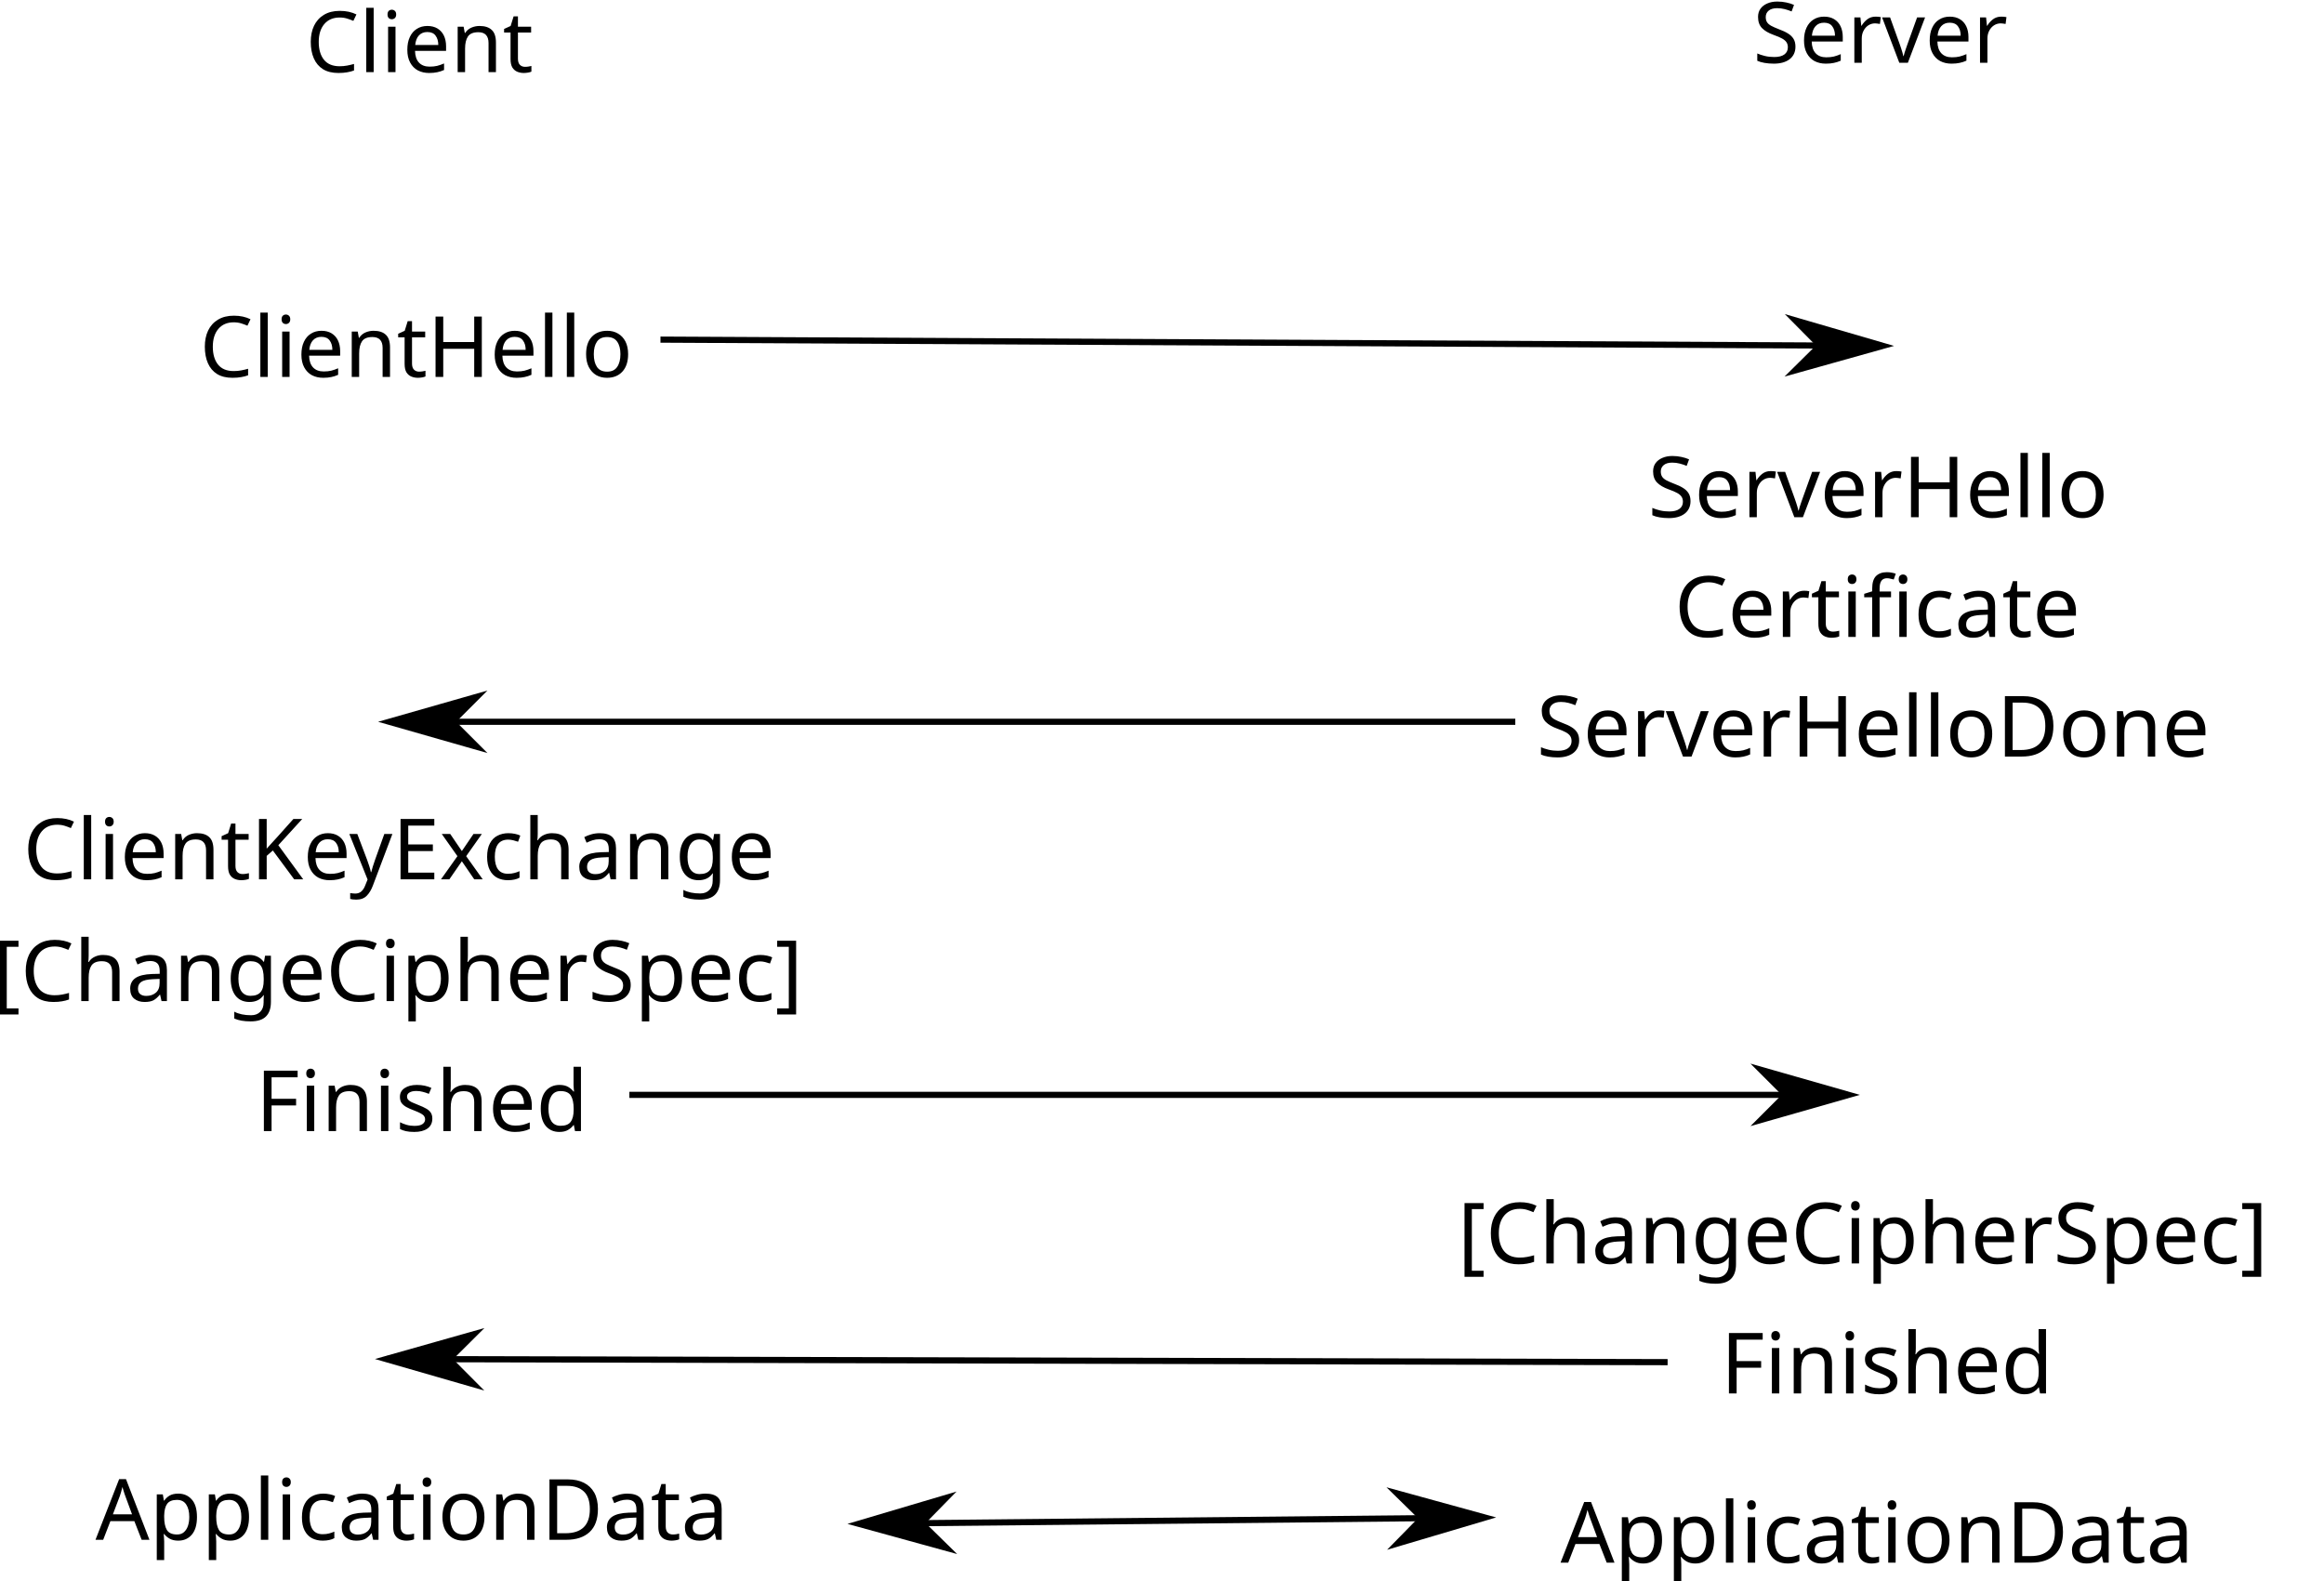
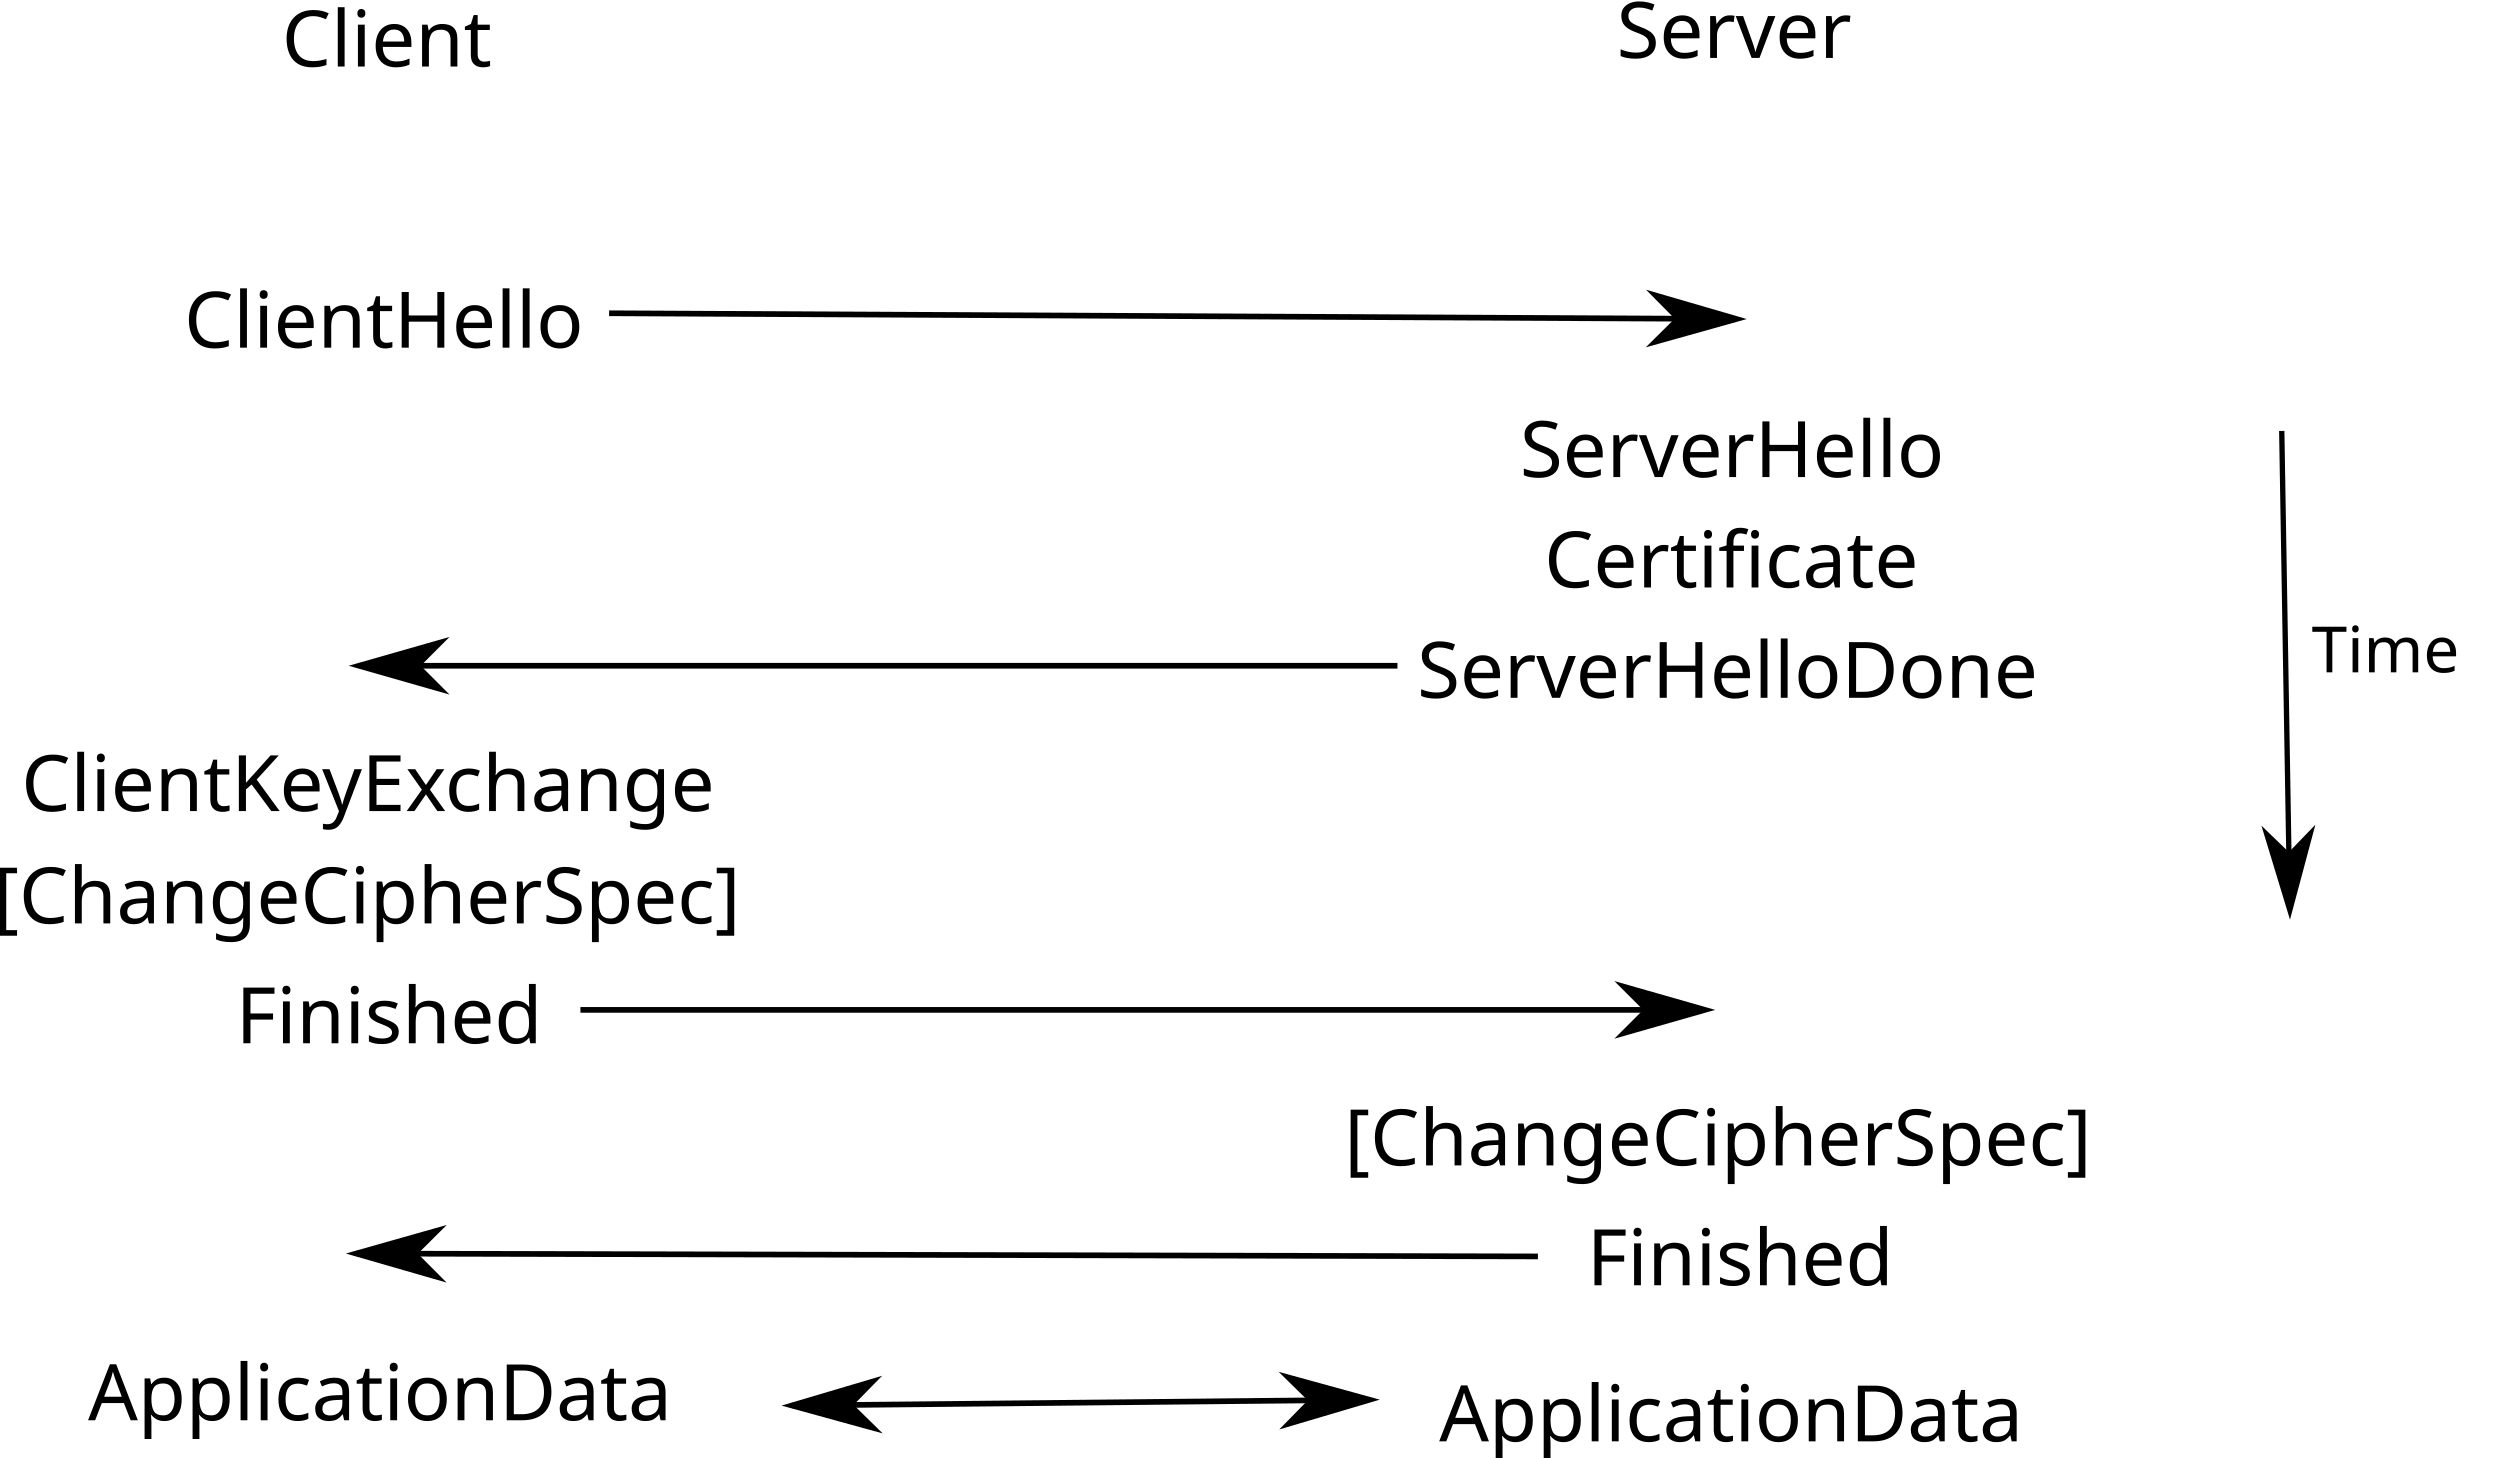
- <svg xmlns="http://www.w3.org/2000/svg" width="106.57mm" height="72.476mm" viewBox="0 0 377.61 256.805" id="svg2" version="1.1">
+ <svg xmlns="http://www.w3.org/2000/svg" width="124.308mm" height="72.476mm" viewBox="0 0 440.462 256.805" id="svg2" version="1.1">
  <defs id="defs4">
+     <marker style="overflow:visible" id="marker5571" refX="0" refY="0" orient="auto">
+       <path transform="matrix(-0.8,0,0,-0.8,-10,0)" style="fill:#000000;fill-opacity:1;fill-rule:evenodd;stroke:#000000;stroke-width:1pt;stroke-opacity:1" d="M 0,0 5,-5 -12.5,0 5,5 Z" id="path5569" />
+     </marker>
    <marker orient="auto" refY="0" refX="0" id="marker6363" style="overflow:visible">
-       <path id="path6365" d="M 0,0 5,-5 -12.5,0 5,5 0,0 Z" style="fill:#000000;fill-opacity:1;fill-rule:evenodd;stroke:#000000;stroke-width:1pt;stroke-opacity:1" transform="matrix(-0.8,0,0,-0.8,-10,0)" />
+       <path id="path6365" d="M 0,0 5,-5 -12.5,0 5,5 Z" style="fill:#000000;fill-opacity:1;fill-rule:evenodd;stroke:#000000;stroke-width:1pt;stroke-opacity:1" transform="matrix(-0.8,0,0,-0.8,-10,0)" />
    </marker>
    <marker orient="auto" refY="0" refX="0" id="marker6239" style="overflow:visible">
-       <path id="path6241" d="M 0,0 5,-5 -12.5,0 5,5 0,0 Z" style="fill:#000000;fill-opacity:1;fill-rule:evenodd;stroke:#000000;stroke-width:1pt;stroke-opacity:1" transform="matrix(-0.8,0,0,-0.8,-10,0)" />
+       <path id="path6241" d="M 0,0 5,-5 -12.5,0 5,5 Z" style="fill:#000000;fill-opacity:1;fill-rule:evenodd;stroke:#000000;stroke-width:1pt;stroke-opacity:1" transform="matrix(-0.8,0,0,-0.8,-10,0)" />
    </marker>
    <marker orient="auto" refY="0" refX="0" id="marker6115" style="overflow:visible">
-       <path id="path6117" d="M 0,0 5,-5 -12.5,0 5,5 0,0 Z" style="fill:#000000;fill-opacity:1;fill-rule:evenodd;stroke:#000000;stroke-width:1pt;stroke-opacity:1" transform="matrix(-0.8,0,0,-0.8,-10,0)" />
+       <path id="path6117" d="M 0,0 5,-5 -12.5,0 5,5 Z" style="fill:#000000;fill-opacity:1;fill-rule:evenodd;stroke:#000000;stroke-width:1pt;stroke-opacity:1" transform="matrix(-0.8,0,0,-0.8,-10,0)" />
    </marker>
    <marker orient="auto" refY="0" refX="0" id="marker5991" style="overflow:visible">
-       <path id="path5993" d="M 0,0 5,-5 -12.5,0 5,5 0,0 Z" style="fill:#000000;fill-opacity:1;fill-rule:evenodd;stroke:#000000;stroke-width:1pt;stroke-opacity:1" transform="matrix(-0.8,0,0,-0.8,-10,0)" />
+       <path id="path5993" d="M 0,0 5,-5 -12.5,0 5,5 Z" style="fill:#000000;fill-opacity:1;fill-rule:evenodd;stroke:#000000;stroke-width:1pt;stroke-opacity:1" transform="matrix(-0.8,0,0,-0.8,-10,0)" />
    </marker>
    <marker orient="auto" refY="0" refX="0" id="Arrow1Lend" style="overflow:visible">
-       <path id="path4159" d="M 0,0 5,-5 -12.5,0 5,5 0,0 Z" style="fill:#000000;fill-opacity:1;fill-rule:evenodd;stroke:#000000;stroke-width:1pt;stroke-opacity:1" transform="matrix(-0.8,0,0,-0.8,-10,0)" />
+       <path id="path4159" d="M 0,0 5,-5 -12.5,0 5,5 Z" style="fill:#000000;fill-opacity:1;fill-rule:evenodd;stroke:#000000;stroke-width:1pt;stroke-opacity:1" transform="matrix(-0.8,0,0,-0.8,-10,0)" />
    </marker>
    <marker orient="auto" refY="0" refX="0" id="Arrow1Lstart" style="overflow:visible">
-       <path id="path4156" d="M 0,0 5,-5 -12.5,0 5,5 0,0 Z" style="fill:#000000;fill-opacity:1;fill-rule:evenodd;stroke:#000000;stroke-width:1pt;stroke-opacity:1" transform="matrix(0.8,0,0,0.8,10,0)" />
+       <path id="path4156" d="M 0,0 5,-5 -12.5,0 5,5 Z" style="fill:#000000;fill-opacity:1;fill-rule:evenodd;stroke:#000000;stroke-width:1pt;stroke-opacity:1" transform="matrix(0.8,0,0,0.8,10,0)" />
    </marker>
    <marker orient="auto" refY="0" refX="0" id="marker5779" style="overflow:visible">
      <path id="path5781" style="fill:#000000;fill-opacity:1;fill-rule:evenodd;stroke:#000000;stroke-width:0.625;stroke-linejoin:round;stroke-opacity:1" d="M 8.719,4.034 -2.207,0.016 8.719,-4.002 c -1.745,2.372 -1.735,5.617 -6e-7,8.035 z" transform="matrix(-1.1,0,0,-1.1,-1.1,0)" />
    </marker>
    <marker orient="auto" refY="0" refX="0" id="marker5727" style="overflow:visible">
      <path id="path5729" style="fill:#000000;fill-opacity:1;fill-rule:evenodd;stroke:#000000;stroke-width:0.625;stroke-linejoin:round;stroke-opacity:1" d="M 8.719,4.034 -2.207,0.016 8.719,-4.002 c -1.745,2.372 -1.735,5.617 -6e-7,8.035 z" transform="matrix(-1.1,0,0,-1.1,-1.1,0)" />
    </marker>
+     <marker orient="auto" refY="0" refX="0" id="marker6363-3" style="overflow:visible">
+       <path id="path6365-6" d="M 0,0 5,-5 -12.5,0 5,5 Z" style="fill:#000000;fill-opacity:1;fill-rule:evenodd;stroke:#000000;stroke-width:1pt;stroke-opacity:1" transform="matrix(-0.8,0,0,-0.8,-10,0)" />
+     </marker>
  </defs>
  <g id="layer1" transform="translate(-61.88645,-59.7489)">
-     <text xml:space="preserve" style="font-style:normal;font-weight:normal;font-size:13.75px;line-height:125%;font-family:sans-serif;letter-spacing:0px;word-spacing:0px;fill:#000000;fill-opacity:1;stroke:none;stroke-width:1px;stroke-linecap:butt;stroke-linejoin:miter;stroke-opacity:1" x="111.535" y="71.469" id="text3346">
-       <tspan id="tspan3348" x="111.535" y="71.469">Client</tspan>
+     <text xml:space="preserve" style="font-style:normal;font-weight:normal;line-height:0%;font-family:sans-serif;letter-spacing:0px;word-spacing:0px;fill:#000000;fill-opacity:1;stroke:none;stroke-width:1px;stroke-linecap:butt;stroke-linejoin:miter;stroke-opacity:1" x="111.535" y="71.469" id="text3346">
+       <tspan id="tspan3348" x="111.535" y="71.469" style="font-size:13.75px;line-height:1.25">Client</tspan>
    </text>
-     <text xml:space="preserve" style="font-style:normal;font-weight:normal;font-size:13.75px;line-height:125%;font-family:sans-serif;letter-spacing:0px;word-spacing:0px;fill:#000000;fill-opacity:1;stroke:none;stroke-width:1px;stroke-linecap:butt;stroke-linejoin:miter;stroke-opacity:1" x="346.711" y="69.954" id="text3346-7">
-       <tspan id="tspan3348-6" x="346.711" y="69.954">Server</tspan>
+     <text xml:space="preserve" style="font-style:normal;font-weight:normal;line-height:0%;font-family:sans-serif;letter-spacing:0px;word-spacing:0px;fill:#000000;fill-opacity:1;stroke:none;stroke-width:1px;stroke-linecap:butt;stroke-linejoin:miter;stroke-opacity:1" x="346.711" y="69.954" id="text3346-7">
+       <tspan id="tspan3348-6" x="346.711" y="69.954" style="font-size:13.75px;line-height:1.25">Server</tspan>
    </text>
-     <text xml:space="preserve" style="font-style:normal;font-weight:normal;font-size:13.75px;line-height:125%;font-family:sans-serif;letter-spacing:0px;word-spacing:0px;fill:#000000;fill-opacity:1;stroke:none;stroke-width:1px;stroke-linecap:butt;stroke-linejoin:miter;stroke-opacity:1" x="94.325" y="121.002" id="text3342">
-       <tspan id="tspan3344" x="94.325" y="121.002">ClientHello</tspan>
+     <text xml:space="preserve" style="font-style:normal;font-weight:normal;line-height:0%;font-family:sans-serif;letter-spacing:0px;word-spacing:0px;fill:#000000;fill-opacity:1;stroke:none;stroke-width:1px;stroke-linecap:butt;stroke-linejoin:miter;stroke-opacity:1" x="94.325" y="121.002" id="text3342">
+       <tspan id="tspan3344" x="94.325" y="121.002" style="font-size:13.75px;line-height:1.25">ClientHello</tspan>
    </text>
-     <path style="fill:none;fill-rule:evenodd;stroke:#000000;stroke-width:1px;stroke-linecap:butt;stroke-linejoin:miter;stroke-opacity:1;marker-end:url(#marker6363);image-rendering:auto" d="m 169.201,114.941 198.495,1.01" id="path3350" />
-     <text xml:space="preserve" style="font-style:normal;font-variant:normal;font-weight:normal;font-stretch:normal;font-size:13.75px;line-height:125%;font-family:sans-serif;-inkscape-font-specification:'sans-serif, Normal';text-align:start;letter-spacing:0px;word-spacing:0px;writing-mode:lr-tb;text-anchor:start;fill:#000000;fill-opacity:1;stroke:none;stroke-width:0.2;stroke-linecap:butt;stroke-linejoin:miter;stroke-miterlimit:4;stroke-dasharray:none;stroke-opacity:1" x="329.661" y="143.805" id="text3342-7">
-       <tspan id="tspan4468" x="329.661" y="143.805">ServerHello</tspan>
+     <path style="fill:none;fill-rule:evenodd;stroke:#000000;stroke-width:1;stroke-linecap:butt;stroke-linejoin:miter;stroke-miterlimit:4;stroke-dasharray:none;stroke-opacity:1;marker-end:url(#marker6363);image-rendering:auto" d="m 169.201,114.941 198.495,1.01" id="path3350" />
+     <text xml:space="preserve" style="font-style:normal;font-variant:normal;font-weight:normal;font-stretch:normal;line-height:0%;font-family:sans-serif;-inkscape-font-specification:'sans-serif, Normal';text-align:start;letter-spacing:0px;word-spacing:0px;writing-mode:lr-tb;text-anchor:start;fill:#000000;fill-opacity:1;stroke:none;stroke-width:0.2;stroke-linecap:butt;stroke-linejoin:miter;stroke-miterlimit:4;stroke-dasharray:none;stroke-opacity:1" x="329.661" y="143.805" id="text3342-7">
+       <tspan id="tspan4468" x="329.661" y="143.805" style="font-size:13.75px;line-height:1.25">ServerHello</tspan>
    </text>
-     <text xml:space="preserve" style="font-style:normal;font-variant:normal;font-weight:normal;font-stretch:normal;font-size:13.75px;line-height:125%;font-family:sans-serif;-inkscape-font-specification:'sans-serif, Normal';text-align:start;letter-spacing:0px;word-spacing:0px;writing-mode:lr-tb;text-anchor:start;fill:#000000;fill-opacity:1;stroke:none;stroke-width:0.2;stroke-linecap:butt;stroke-linejoin:miter;stroke-miterlimit:4;stroke-dasharray:none;stroke-opacity:1" x="333.951" y="163.251" id="text3342-7-8">
-       <tspan id="tspan4488" x="333.951" y="163.251">Certificate</tspan>
+     <text xml:space="preserve" style="font-style:normal;font-variant:normal;font-weight:normal;font-stretch:normal;line-height:0%;font-family:sans-serif;-inkscape-font-specification:'sans-serif, Normal';text-align:start;letter-spacing:0px;word-spacing:0px;writing-mode:lr-tb;text-anchor:start;fill:#000000;fill-opacity:1;stroke:none;stroke-width:0.2;stroke-linecap:butt;stroke-linejoin:miter;stroke-miterlimit:4;stroke-dasharray:none;stroke-opacity:1" x="333.951" y="163.251" id="text3342-7-8">
+       <tspan id="tspan4488" x="333.951" y="163.251" style="font-size:13.75px;line-height:1.25">Certificate</tspan>
    </text>
-     <text xml:space="preserve" style="font-style:normal;font-variant:normal;font-weight:normal;font-stretch:normal;font-size:13.75px;line-height:125%;font-family:sans-serif;-inkscape-font-specification:'sans-serif, Normal';text-align:start;letter-spacing:0px;word-spacing:0px;writing-mode:lr-tb;text-anchor:start;fill:#000000;fill-opacity:1;stroke:none;stroke-width:0.2;stroke-linecap:butt;stroke-linejoin:miter;stroke-miterlimit:4;stroke-dasharray:none;stroke-opacity:1" x="311.567" y="182.696" id="text3342-7-8-7">
-       <tspan id="tspan4508" x="311.567" y="182.696">ServerHelloDone</tspan>
+     <text xml:space="preserve" style="font-style:normal;font-variant:normal;font-weight:normal;font-stretch:normal;line-height:0%;font-family:sans-serif;-inkscape-font-specification:'sans-serif, Normal';text-align:start;letter-spacing:0px;word-spacing:0px;writing-mode:lr-tb;text-anchor:start;fill:#000000;fill-opacity:1;stroke:none;stroke-width:0.2;stroke-linecap:butt;stroke-linejoin:miter;stroke-miterlimit:4;stroke-dasharray:none;stroke-opacity:1" x="311.567" y="182.696" id="text3342-7-8-7">
+       <tspan id="tspan4508" x="311.567" y="182.696" style="font-size:13.75px;line-height:1.25">ServerHelloDone</tspan>
    </text>
-     <path style="display:inline;fill:none;fill-rule:evenodd;stroke:#000000;stroke-width:1px;stroke-linecap:butt;stroke-linejoin:miter;stroke-opacity:1;marker-end:url(#marker6239)" d="m 308.097,177.045 -182.838,0" id="path5513" />
-     <text xml:space="preserve" style="font-style:normal;font-variant:normal;font-weight:normal;font-stretch:normal;font-size:13.75px;line-height:125%;font-family:sans-serif;-inkscape-font-specification:'sans-serif, Normal';text-align:start;letter-spacing:0px;word-spacing:0px;writing-mode:lr-tb;text-anchor:start;fill:#000000;fill-opacity:1;stroke:none;stroke-width:0.2;stroke-linecap:butt;stroke-linejoin:miter;stroke-miterlimit:4;stroke-dasharray:none;stroke-opacity:1" x="65.636" y="202.647" id="text3342-7-0">
-       <tspan id="tspan5557" x="65.636" y="202.647">ClientKeyExchange</tspan>
+     <path style="display:inline;fill:none;fill-rule:evenodd;stroke:#000000;stroke-width:1px;stroke-linecap:butt;stroke-linejoin:miter;stroke-opacity:1;marker-end:url(#marker6239)" d="M 308.097,177.045 H 125.259" id="path5513" />
+     <text xml:space="preserve" style="font-style:normal;font-variant:normal;font-weight:normal;font-stretch:normal;line-height:0%;font-family:sans-serif;-inkscape-font-specification:'sans-serif, Normal';text-align:start;letter-spacing:0px;word-spacing:0px;writing-mode:lr-tb;text-anchor:start;fill:#000000;fill-opacity:1;stroke:none;stroke-width:0.2;stroke-linecap:butt;stroke-linejoin:miter;stroke-miterlimit:4;stroke-dasharray:none;stroke-opacity:1" x="65.636" y="202.647" id="text3342-7-0">
+       <tspan id="tspan5557" x="65.636" y="202.647" style="font-size:13.75px;line-height:1.25">ClientKeyExchange</tspan>
    </text>
-     <text xml:space="preserve" style="font-style:normal;font-variant:normal;font-weight:normal;font-stretch:normal;font-size:13.75px;line-height:125%;font-family:sans-serif;-inkscape-font-specification:'sans-serif, Normal';text-align:start;letter-spacing:0px;word-spacing:0px;writing-mode:lr-tb;text-anchor:start;fill:#000000;fill-opacity:1;stroke:none;stroke-width:0.2;stroke-linecap:butt;stroke-linejoin:miter;stroke-miterlimit:4;stroke-dasharray:none;stroke-opacity:1" x="60.705" y="222.436" id="text3342-7-8-78">
-       <tspan id="tspan5559" x="60.705" y="222.436">[ChangeCipherSpec]</tspan>
+     <text xml:space="preserve" style="font-style:normal;font-variant:normal;font-weight:normal;font-stretch:normal;line-height:0%;font-family:sans-serif;-inkscape-font-specification:'sans-serif, Normal';text-align:start;letter-spacing:0px;word-spacing:0px;writing-mode:lr-tb;text-anchor:start;fill:#000000;fill-opacity:1;stroke:none;stroke-width:0.2;stroke-linecap:butt;stroke-linejoin:miter;stroke-miterlimit:4;stroke-dasharray:none;stroke-opacity:1" x="60.705" y="222.436" id="text3342-7-8-78">
+       <tspan id="tspan5559" x="60.705" y="222.436" style="font-size:13.75px;line-height:1.25">[ChangeCipherSpec]</tspan>
    </text>
-     <text xml:space="preserve" style="font-style:normal;font-variant:normal;font-weight:normal;font-stretch:normal;font-size:13.75px;line-height:125%;font-family:sans-serif;-inkscape-font-specification:'sans-serif, Normal';text-align:start;letter-spacing:0px;word-spacing:0px;writing-mode:lr-tb;text-anchor:start;fill:#000000;fill-opacity:1;stroke:none;stroke-width:0.2;stroke-linecap:butt;stroke-linejoin:miter;stroke-miterlimit:4;stroke-dasharray:none;stroke-opacity:1" x="103.432" y="243.558" id="text3342-7-8-7-4">
-       <tspan id="tspan5561" x="103.432" y="243.558">Finished</tspan>
+     <text xml:space="preserve" style="font-style:normal;font-variant:normal;font-weight:normal;font-stretch:normal;line-height:0%;font-family:sans-serif;-inkscape-font-specification:'sans-serif, Normal';text-align:start;letter-spacing:0px;word-spacing:0px;writing-mode:lr-tb;text-anchor:start;fill:#000000;fill-opacity:1;stroke:none;stroke-width:0.2;stroke-linecap:butt;stroke-linejoin:miter;stroke-miterlimit:4;stroke-dasharray:none;stroke-opacity:1" x="103.432" y="243.558" id="text3342-7-8-7-4">
+       <tspan id="tspan5561" x="103.432" y="243.558" style="font-size:13.75px;line-height:1.25">Finished</tspan>
    </text>
-     <path style="display:inline;fill:none;fill-rule:evenodd;stroke:#000000;stroke-width:1px;stroke-linecap:butt;stroke-linejoin:miter;stroke-opacity:1;marker-end:url(#marker6115)" d="m 164.15,237.674 197.99,0" id="path5563" />
-     <text xml:space="preserve" style="font-style:normal;font-variant:normal;font-weight:normal;font-stretch:normal;font-size:13.75px;line-height:125%;font-family:sans-serif;-inkscape-font-specification:'sans-serif, Normal';text-align:start;letter-spacing:0px;word-spacing:0px;writing-mode:lr-tb;text-anchor:start;fill:#000000;fill-opacity:1;stroke:none;stroke-width:0.2;stroke-linecap:butt;stroke-linejoin:miter;stroke-miterlimit:4;stroke-dasharray:none;stroke-opacity:1" x="298.754" y="265.069" id="text3342-7-8-78-7">
-       <tspan id="tspan5559-3" x="298.754" y="265.069">[ChangeCipherSpec]</tspan>
+     <path style="display:inline;fill:none;fill-rule:evenodd;stroke:#000000;stroke-width:1px;stroke-linecap:butt;stroke-linejoin:miter;stroke-opacity:1;marker-end:url(#marker6115)" d="m 164.15,237.674 h 197.99" id="path5563" />
+     <text xml:space="preserve" style="font-style:normal;font-variant:normal;font-weight:normal;font-stretch:normal;line-height:0%;font-family:sans-serif;-inkscape-font-specification:'sans-serif, Normal';text-align:start;letter-spacing:0px;word-spacing:0px;writing-mode:lr-tb;text-anchor:start;fill:#000000;fill-opacity:1;stroke:none;stroke-width:0.2;stroke-linecap:butt;stroke-linejoin:miter;stroke-miterlimit:4;stroke-dasharray:none;stroke-opacity:1" x="298.754" y="265.069" id="text3342-7-8-78-7">
+       <tspan id="tspan5559-3" x="298.754" y="265.069" style="font-size:13.75px;line-height:1.25">[ChangeCipherSpec]</tspan>
    </text>
-     <text xml:space="preserve" style="font-style:normal;font-variant:normal;font-weight:normal;font-stretch:normal;font-size:13.75px;line-height:125%;font-family:sans-serif;-inkscape-font-specification:'sans-serif, Normal';text-align:start;letter-spacing:0px;word-spacing:0px;writing-mode:lr-tb;text-anchor:start;fill:#000000;fill-opacity:1;stroke:none;stroke-width:0.2;stroke-linecap:butt;stroke-linejoin:miter;stroke-miterlimit:4;stroke-dasharray:none;stroke-opacity:1" x="341.481" y="286.191" id="text3342-7-8-7-4-8">
-       <tspan id="tspan5561-9" x="341.481" y="286.191">Finished</tspan>
+     <text xml:space="preserve" style="font-style:normal;font-variant:normal;font-weight:normal;font-stretch:normal;line-height:0%;font-family:sans-serif;-inkscape-font-specification:'sans-serif, Normal';text-align:start;letter-spacing:0px;word-spacing:0px;writing-mode:lr-tb;text-anchor:start;fill:#000000;fill-opacity:1;stroke:none;stroke-width:0.2;stroke-linecap:butt;stroke-linejoin:miter;stroke-miterlimit:4;stroke-dasharray:none;stroke-opacity:1" x="341.481" y="286.191" id="text3342-7-8-7-4-8">
+       <tspan id="tspan5561-9" x="341.481" y="286.191" style="font-size:13.75px;line-height:1.25">Finished</tspan>
    </text>
    <path style="fill:none;fill-rule:evenodd;stroke:#000000;stroke-width:1px;stroke-linecap:butt;stroke-linejoin:miter;stroke-opacity:1;marker-end:url(#marker5991)" d="M 332.845,281.111 124.754,280.606" id="path5629" />
-     <text xml:space="preserve" style="font-style:normal;font-variant:normal;font-weight:normal;font-stretch:normal;font-size:13.75px;line-height:125%;font-family:sans-serif;-inkscape-font-specification:'sans-serif, Normal';text-align:start;letter-spacing:0px;word-spacing:0px;writing-mode:lr-tb;text-anchor:start;fill:#000000;fill-opacity:1;stroke:none;stroke-width:1px;stroke-linecap:butt;stroke-linejoin:miter;stroke-opacity:1" x="77.402" y="309.975" id="text3342-9">
-       <tspan id="tspan5695" x="77.402" y="309.975">ApplicationData</tspan>
+     <text xml:space="preserve" style="font-style:normal;font-variant:normal;font-weight:normal;font-stretch:normal;line-height:0%;font-family:sans-serif;-inkscape-font-specification:'sans-serif, Normal';text-align:start;letter-spacing:0px;word-spacing:0px;writing-mode:lr-tb;text-anchor:start;fill:#000000;fill-opacity:1;stroke:none;stroke-width:1px;stroke-linecap:butt;stroke-linejoin:miter;stroke-opacity:1" x="77.402" y="309.975" id="text3342-9">
+       <tspan id="tspan5695" x="77.402" y="309.975" style="font-size:13.75px;line-height:1.25">ApplicationData</tspan>
    </text>
-     <text xml:space="preserve" style="font-style:normal;font-variant:normal;font-weight:normal;font-stretch:normal;font-size:13.75px;line-height:125%;font-family:sans-serif;-inkscape-font-specification:'sans-serif, Normal';text-align:start;letter-spacing:0px;word-spacing:0px;writing-mode:lr-tb;text-anchor:start;fill:#000000;fill-opacity:1;stroke:none;stroke-width:1px;stroke-linecap:butt;stroke-linejoin:miter;stroke-opacity:1" x="315.451" y="313.693" id="text3342-9-1">
-       <tspan y="313.693" x="315.451" id="tspan5695-1">ApplicationData</tspan>
+     <text xml:space="preserve" style="font-style:normal;font-variant:normal;font-weight:normal;font-stretch:normal;line-height:0%;font-family:sans-serif;-inkscape-font-specification:'sans-serif, Normal';text-align:start;letter-spacing:0px;word-spacing:0px;writing-mode:lr-tb;text-anchor:start;fill:#000000;fill-opacity:1;stroke:none;stroke-width:1px;stroke-linecap:butt;stroke-linejoin:miter;stroke-opacity:1" x="315.451" y="313.693" id="text3342-9-1">
+       <tspan y="313.693" x="315.451" id="tspan5695-1" style="font-size:13.75px;line-height:1.25">ApplicationData</tspan>
    </text>
    <path style="fill:none;fill-rule:evenodd;stroke:#000000;stroke-width:1px;stroke-linecap:butt;stroke-linejoin:miter;stroke-opacity:1;marker-start:url(#Arrow1Lstart);marker-end:url(#Arrow1Lend)" d="M 303.046,306.365 201.525,307.375" id="path5719" />
+     <path style="fill:none;fill-rule:evenodd;stroke:#000000;stroke-width:0.937px;stroke-linecap:butt;stroke-linejoin:miter;stroke-opacity:1;marker-end:url(#marker5571)" d="m 463.896,135.673 1.421,84.285" id="path5561" />
+     <text xml:space="preserve" style="font-style:normal;font-weight:normal;font-size:11.25px;line-height:0%;font-family:sans-serif;letter-spacing:0px;word-spacing:0px;fill:#000000;fill-opacity:1;stroke:none;stroke-width:1px;stroke-linecap:butt;stroke-linejoin:miter;stroke-opacity:1;" x="469.169" y="178.206" id="text3342-5">
+       <tspan id="tspan3344-6" x="469.169" y="178.206" style="font-size:11.25px;line-height:1.25;stroke-width:1px;">Time</tspan>
+     </text>
+     <flowRoot xml:space="preserve" id="flowRoot6035" style="font-style:normal;font-weight:normal;font-size:13.75px;line-height:125%;font-family:sans-serif;letter-spacing:0px;word-spacing:0px;fill:#000000;fill-opacity:1;stroke:none;stroke-width:1px;stroke-linecap:butt;stroke-linejoin:miter;stroke-opacity:1" transform="matrix(0.9375,0,0,0.9375,61.88645,59.7489)">
+       <flowRegion id="flowRegion6037">
+         <rect id="rect6039" width="563.665" height="338.401" x="-77.277" y="-42.758" />
+       </flowRegion>
+       <flowPara id="flowPara6041" />
+     </flowRoot>
+     <flowRoot xml:space="preserve" id="flowRoot6043" style="font-style:normal;font-weight:normal;font-size:13.75px;line-height:125%;font-family:sans-serif;letter-spacing:0px;word-spacing:0px;fill:#000000;fill-opacity:1;stroke:none;stroke-width:1px;stroke-linecap:butt;stroke-linejoin:miter;stroke-opacity:1" transform="matrix(0.9375,0,0,0.9375,61.88645,59.7489)">
+       <flowRegion id="flowRegion6045">
+         <rect id="rect6047" width="529.32" height="313.147" x="-33.84" y="-24.07" />
+       </flowRegion>
+       <flowPara id="flowPara6049" />
+     </flowRoot>
  </g>
</svg>
